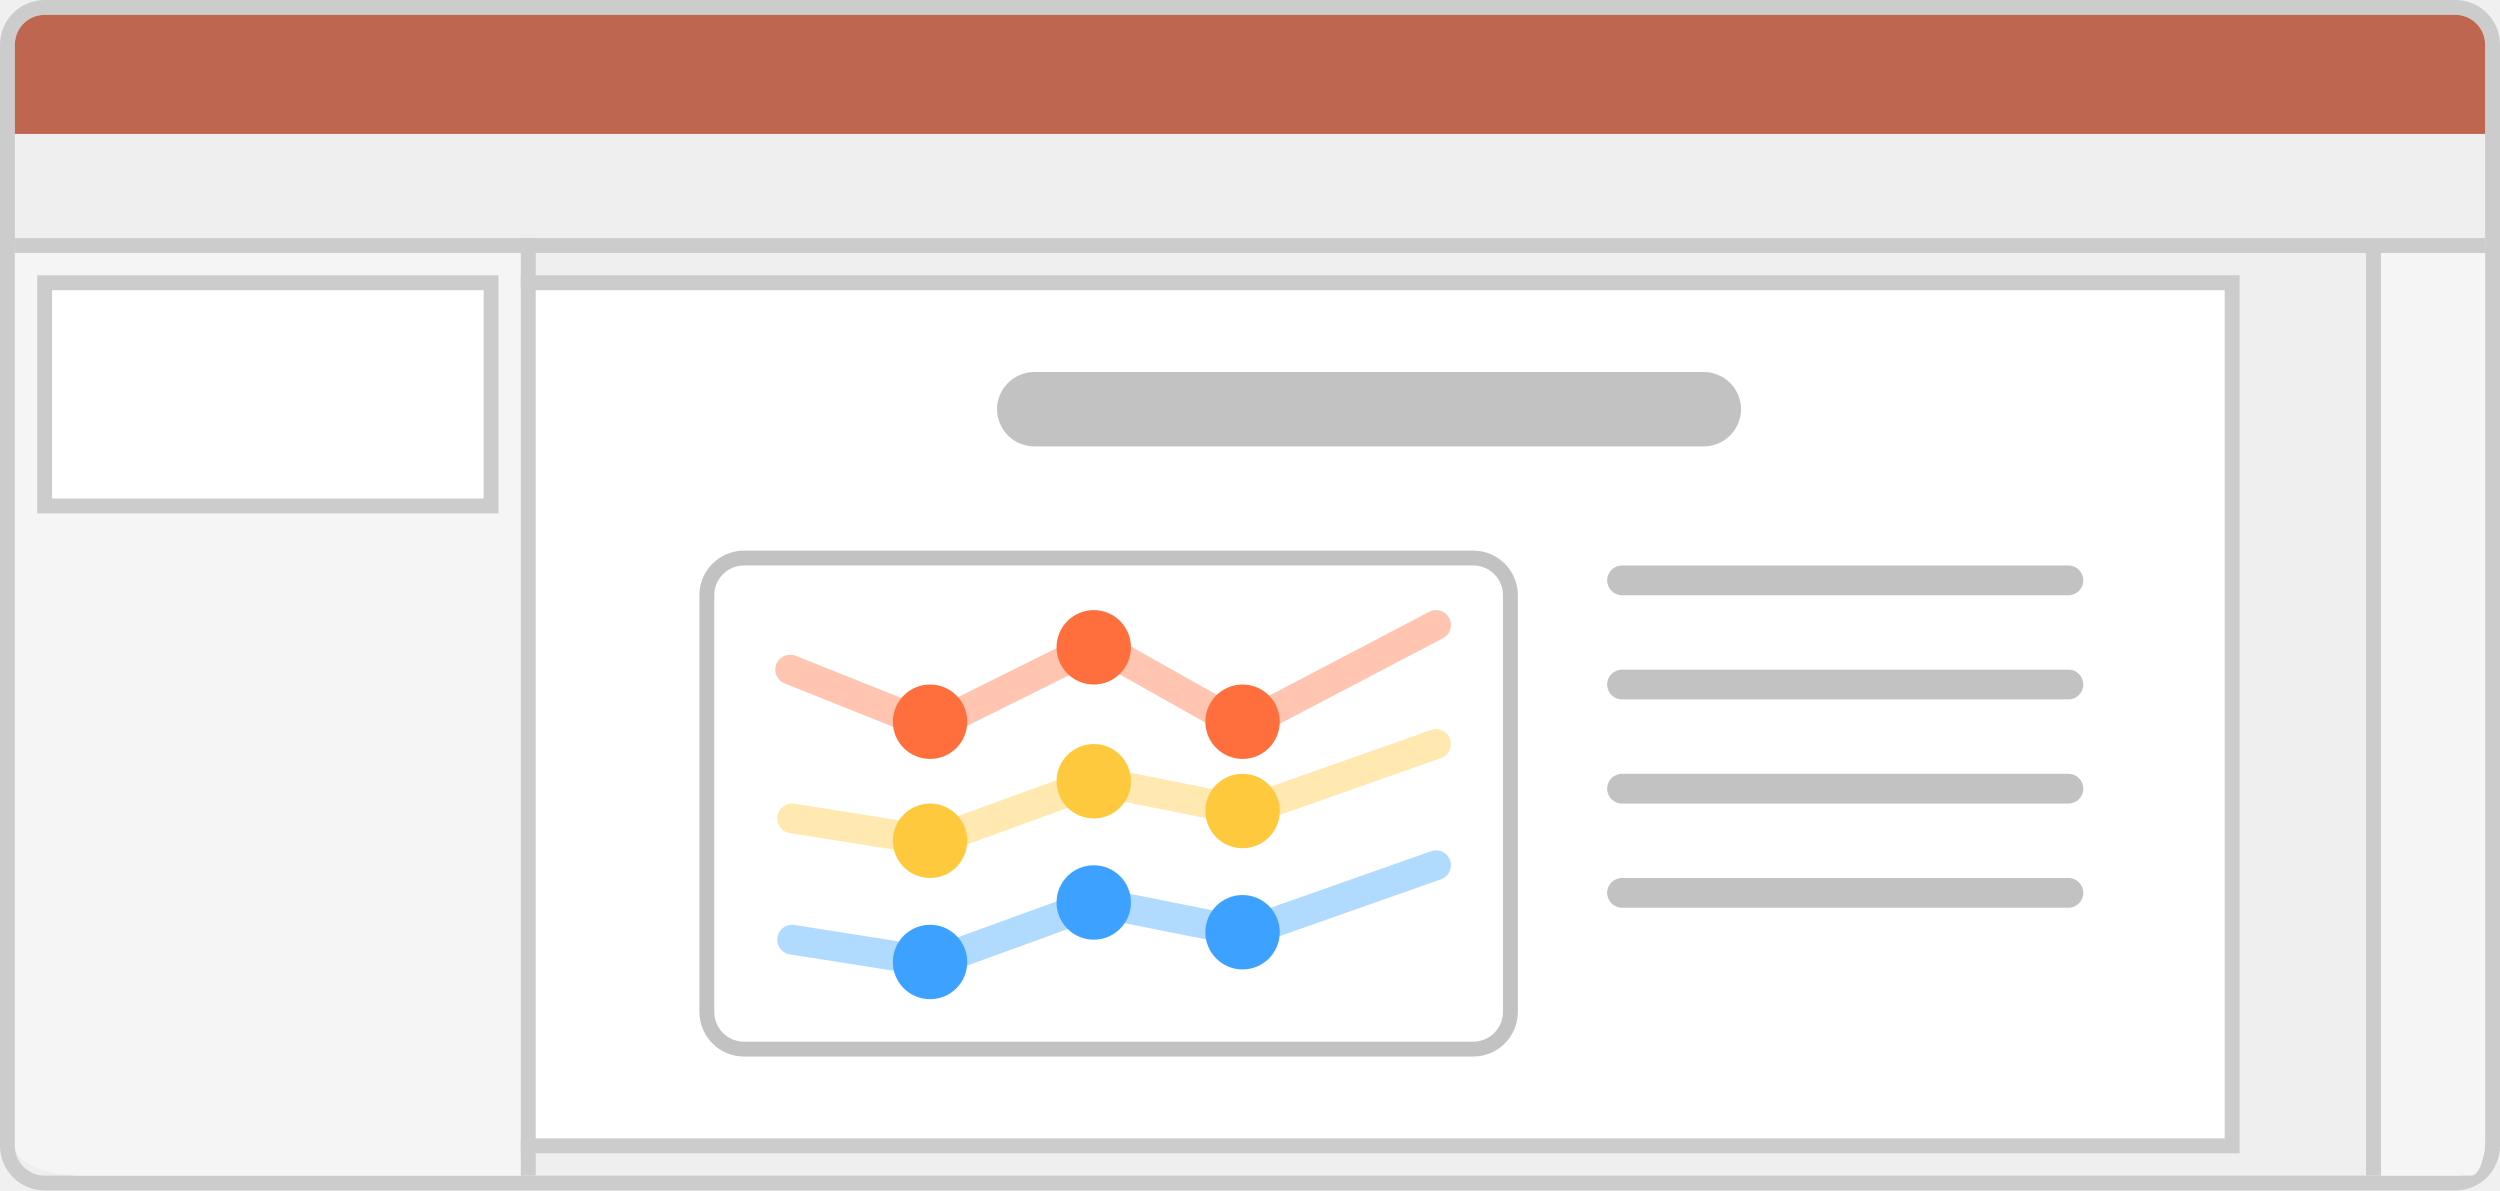
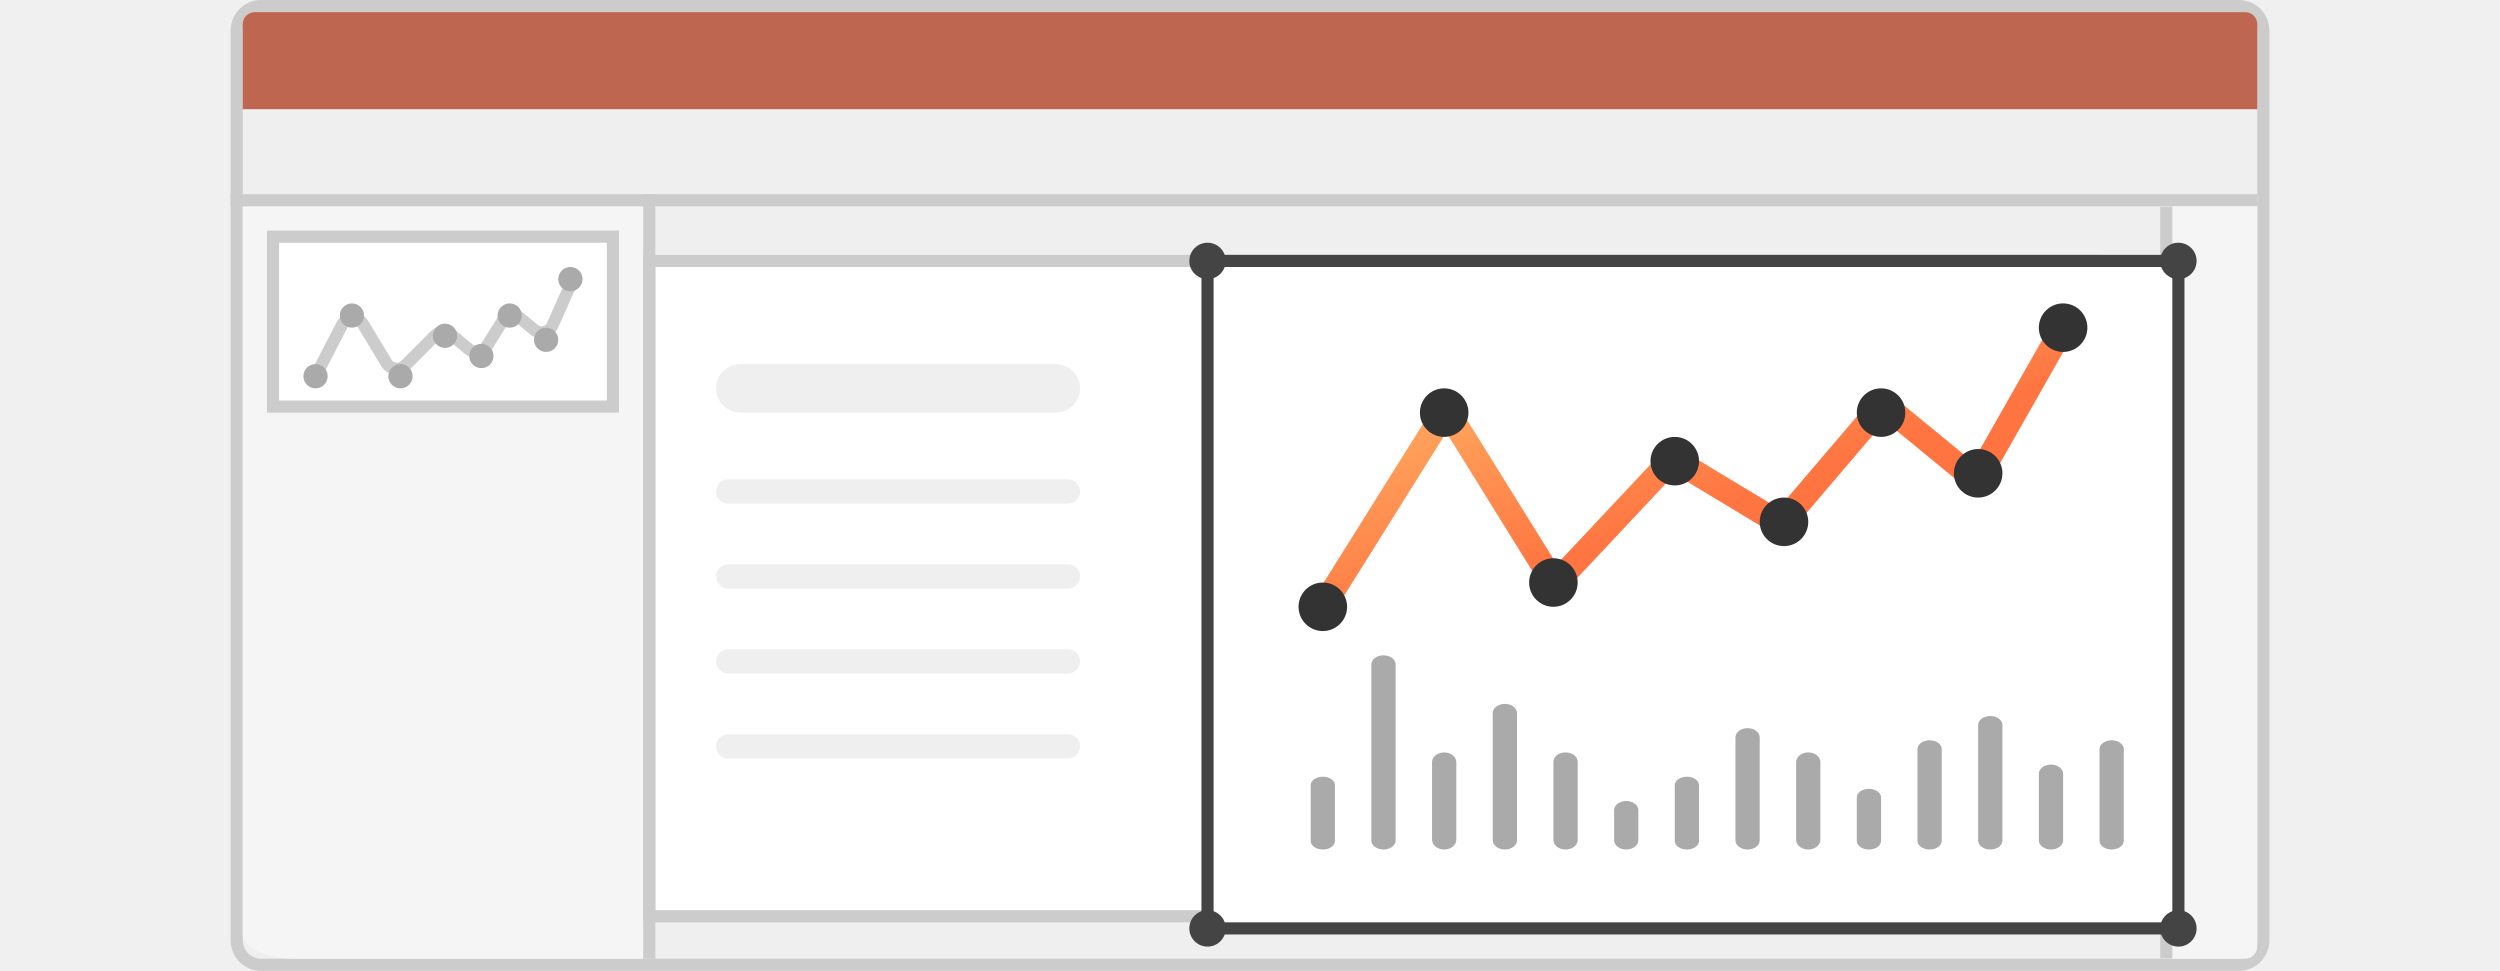
- <svg xmlns="http://www.w3.org/2000/svg" width="168" height="80" viewBox="0 0 168 80" fill="none">
-   <g clip-path="url(#clip0_26_69)">
-     <path d="M0.5 3C0.5 1.619 1.619 0.5 3 0.5H165C166.381 0.5 167.5 1.619 167.5 3V77C167.5 78.381 166.381 79.5 165 79.5H3C1.619 79.5 0.5 78.381 0.5 77V3Z" fill="#EFEFEF" stroke="#CCCCCC" />
-     <path d="M33.45 19H33V19.483V76.517V77H33.45H149.55H150V76.517V19.483V19H149.55H33.45Z" fill="white" stroke="#CCCCCC" />
-     <path d="M1 17H35V79H5.533C3.03 79 1 78.105 1 77V17Z" fill="#F5F5F5" />
-     <path d="M167 17H160V79H166.074C166.585 79 167 77.873 167 76.483V17Z" fill="#F5F5F5" />
-     <path d="M1 3C1 1.895 1.895 1 3 1H165C166.105 1 167 1.895 167 3V9H1V3Z" fill="#BE664F" />
-     <path fill-rule="evenodd" clip-rule="evenodd" d="M167 17H1V16H167V17Z" fill="#CCCCCC" />
-     <path fill-rule="evenodd" clip-rule="evenodd" d="M36 16V79H35V16H36Z" fill="#CCCCCC" />
-     <path fill-rule="evenodd" clip-rule="evenodd" d="M160 17V79H159V17H160Z" fill="#CCCCCC" />
-     <path d="M125.701 33.242L124.945 31.25L124.225 33.242H125.701ZM127.008 35H126.366L125.868 33.693H124.069L123.595 35H122.994L124.644 30.705H125.256L127.008 35Z" fill="white" />
-     <path d="M3.115 19H3V19.125V33.875V34H3.115H32.885H33V33.875V19.125V19H32.885H3.115Z" fill="white" stroke="#CCCCCC" />
-     <path d="M69.5 26.5H114.5C115.052 26.5 115.5 26.948 115.5 27.5C115.5 28.052 115.052 28.5 114.5 28.5H69.5C68.948 28.5 68.5 28.052 68.5 27.5C68.5 26.948 68.948 26.5 69.5 26.5Z" stroke="#333333" stroke-opacity="0.3" stroke-width="3" />
-     <mask id="path-12-inside-1_26_69" fill="white">
-       <path d="M108 39C108 38.448 108.448 38 109 38H139C139.552 38 140 38.448 140 39V39C140 39.552 139.552 40 139 40H109C108.448 40 108 39.552 108 39V39Z" />
-     </mask>
-     <path d="M109 40H139V36H109V40ZM139 38H109V42H139V38ZM109 38C109.552 38 110 38.448 110 39H106C106 40.657 107.343 42 109 42V38ZM138 39C138 38.448 138.448 38 139 38V42C140.657 42 142 40.657 142 39H138ZM139 40C138.448 40 138 39.552 138 39H142C142 37.343 140.657 36 139 36V40ZM109 36C107.343 36 106 37.343 106 39H110C110 39.552 109.552 40 109 40V36Z" fill="#333333" fill-opacity="0.3" mask="url(#path-12-inside-1_26_69)" />
-     <mask id="path-14-inside-2_26_69" fill="white">
-       <path d="M108 46C108 45.448 108.448 45 109 45H139C139.552 45 140 45.448 140 46V46C140 46.552 139.552 47 139 47H109C108.448 47 108 46.552 108 46V46Z" />
-     </mask>
-     <path d="M109 47H139V43H109V47ZM139 45H109V49H139V45ZM109 45C109.552 45 110 45.448 110 46H106C106 47.657 107.343 49 109 49V45ZM138 46C138 45.448 138.448 45 139 45V49C140.657 49 142 47.657 142 46H138ZM139 47C138.448 47 138 46.552 138 46H142C142 44.343 140.657 43 139 43V47ZM109 43C107.343 43 106 44.343 106 46H110C110 46.552 109.552 47 109 47V43Z" fill="#333333" fill-opacity="0.3" mask="url(#path-14-inside-2_26_69)" />
-     <mask id="path-16-inside-3_26_69" fill="white">
-       <path d="M108 53C108 52.448 108.448 52 109 52H139C139.552 52 140 52.448 140 53V53C140 53.552 139.552 54 139 54H109C108.448 54 108 53.552 108 53V53Z" />
-     </mask>
-     <path d="M109 54H139V50H109V54ZM139 52H109V56H139V52ZM109 52C109.552 52 110 52.448 110 53H106C106 54.657 107.343 56 109 56V52ZM138 53C138 52.448 138.448 52 139 52V56C140.657 56 142 54.657 142 53H138ZM139 54C138.448 54 138 53.552 138 53H142C142 51.343 140.657 50 139 50V54ZM109 50C107.343 50 106 51.343 106 53H110C110 53.552 109.552 54 109 54V50Z" fill="#333333" fill-opacity="0.3" mask="url(#path-16-inside-3_26_69)" />
-     <mask id="path-18-inside-4_26_69" fill="white">
-       <path d="M108 60C108 59.448 108.448 59 109 59H139C139.552 59 140 59.448 140 60V60C140 60.552 139.552 61 139 61H109C108.448 61 108 60.552 108 60V60Z" />
-     </mask>
-     <path d="M109 61H139V57H109V61ZM139 59H109V63H139V59ZM109 59C109.552 59 110 59.448 110 60H106C106 61.657 107.343 63 109 63V59ZM138 60C138 59.448 138.448 59 139 59V63C140.657 63 142 61.657 142 60H138ZM139 61C138.448 61 138 60.552 138 60H142C142 58.343 140.657 57 139 57V61ZM109 57C107.343 57 106 58.343 106 60H110C110 60.552 109.552 61 109 61V57Z" fill="#333333" fill-opacity="0.3" mask="url(#path-18-inside-4_26_69)" />
-     <rect x="47.5" y="37.5" width="54" height="33" rx="2.5" stroke="#C2C2C2" />
-     <path d="M53.23 55L62.73 56.5L73.73 52.5L83.73 54.5L96.5 50" stroke="#FFC93D" stroke-opacity="0.4" stroke-width="2" stroke-linecap="round" />
-     <circle cx="62.5" cy="56.5" r="2.5" fill="#FFC93D" />
-     <circle cx="73.5" cy="52.5" r="2.5" fill="#FFC93D" />
-     <path d="M53.099 45L62.657 48.818L73.73 43.318L83.5 48.818L96.5 42" stroke="#FF6F3D" stroke-opacity="0.4" stroke-width="2" stroke-linecap="round" />
-     <circle cx="62.5" cy="48.5" r="2.5" fill="#FF6F3D" />
-     <circle cx="83.5" cy="48.5" r="2.5" fill="#FF6F3D" />
-     <circle cx="83.5" cy="54.5" r="2.5" fill="#FFC93D" />
-     <path d="M53.23 63.146L62.73 64.646L73.73 60.646L83.73 62.646L96.5 58.146" stroke="#3DA2FF" stroke-opacity="0.4" stroke-width="2" stroke-linecap="round" />
-     <circle cx="62.5" cy="64.646" r="2.5" fill="#3DA2FF" />
-     <circle cx="73.5" cy="60.646" r="2.5" fill="#3DA2FF" />
-     <circle cx="83.5" cy="62.646" r="2.5" fill="#3DA2FF" />
-     <circle cx="73.5" cy="43.5" r="2.5" fill="#FF6F3D" />
-   </g>
+ <svg xmlns="http://www.w3.org/2000/svg" width="206" height="80" viewBox="0 0 206 80" fill="none">
+   <path d="M19.5 2.532C19.5 1.406 20.405 0.5 21.515 0.5H184.485C185.595 0.5 186.5 1.406 186.5 2.532V77.468C186.5 78.594 185.595 79.5 184.485 79.5H21.515C20.405 79.5 19.5 78.594 19.5 77.468V2.532Z" fill="#EFEFEF" stroke="#CCCCCC" />
+   <path d="M53.5 75.5V21.5H172.5V75.5H53.5Z" fill="white" stroke="#CCCCCC" />
+   <path d="M20 17H53V79H24.4C21.97 79 20 78.105 20 77V17Z" fill="#F5F5F5" />
+   <path d="M20 2C20 1.448 20.448 1 21 1H185C185.552 1 186 1.448 186 2V9H20V2Z" fill="#BE664F" />
+   <path fill-rule="evenodd" clip-rule="evenodd" d="M186 17H19V16H186V17Z" fill="#CCCCCC" />
+   <path fill-rule="evenodd" clip-rule="evenodd" d="M54 16V79H53V16H54Z" fill="#CCCCCC" />
+   <path d="M144.201 32.742L143.445 30.75L142.725 32.742H144.201ZM145.508 34.5H144.866L144.368 33.193H142.569L142.095 34.5H141.494L143.144 30.205H143.756L145.508 34.5Z" fill="white" />
+   <path d="M22.5 33.5V19.5H50.5V33.5H22.5Z" fill="white" stroke="#CCCCCC" />
+   <path d="M26 31L28.179 26.78C28.538 26.085 29.52 26.053 29.924 26.723L31.84 29.905C32.176 30.462 32.944 30.555 33.404 30.096L35.854 27.646C36.22 27.28 36.804 27.253 37.202 27.585L38.619 28.766C39.085 29.154 39.786 29.042 40.108 28.528L41.392 26.472C41.714 25.958 42.415 25.846 42.881 26.234L43.983 27.153C44.493 27.578 45.268 27.397 45.537 26.791L47 23.5" stroke="#CCCCCC" stroke-linecap="round" />
+   <path d="M27 31C27 30.448 26.552 30 26 30C25.447 30 25 30.448 25 31C25 31.552 25.448 32 26 32C26.552 32 27 31.552 27 31Z" fill="#AAAAAA" />
+   <path d="M30 26C30 25.448 29.552 25 29 25C28.447 25 28 25.448 28 26C28 26.552 28.448 27 29 27C29.552 27 30 26.552 30 26Z" fill="#AAAAAA" />
+   <path d="M37.667 27.667C37.667 28.219 37.219 28.667 36.667 28.667C36.113 28.667 35.667 28.218 35.667 27.667C35.667 27.115 36.115 26.667 36.667 26.667C37.219 26.667 37.667 27.115 37.667 27.667Z" fill="#AAAAAA" />
+   <path d="M40.667 29.333C40.667 29.885 40.219 30.333 39.667 30.333C39.113 30.333 38.667 29.885 38.667 29.333C38.667 28.781 39.115 28.333 39.667 28.333C40.219 28.333 40.667 28.781 40.667 29.333Z" fill="#AAAAAA" />
+   <path d="M43 26C43 26.552 42.552 27 42 27C41.447 27 41 26.552 41 26C41 25.448 41.448 25 42 25C42.552 25 43 25.448 43 26Z" fill="#AAAAAA" />
+   <path d="M46 28C46 28.552 45.552 29 45 29C44.447 29 44 28.552 44 28C44 27.448 44.448 27 45 27C45.552 27 46 27.448 46 28Z" fill="#AAAAAA" />
+   <path d="M48 23C48 23.552 47.552 24 47 24C46.447 24 46 23.552 46 23C46 22.448 46.448 22 47 22C47.552 22 48 22.448 48 23Z" fill="#AAAAAA" />
+   <path d="M34 31C34 31.552 33.552 32 33 32C32.447 32 32 31.552 32 31C32 30.448 32.448 30 33 30C33.552 30 34 30.448 34 31Z" fill="#AAAAAA" />
+   <path d="M60.5 32C60.5 31.724 60.724 31.5 61 31.5H87C87.276 31.5 87.5 31.724 87.5 32C87.5 32.276 87.276 32.5 87 32.5H61C60.724 32.5 60.5 32.276 60.5 32Z" stroke="#EFEFEF" stroke-width="3" />
+   <mask id="path-19-inside-1_32_2" fill="white">
+     <path d="M59 40.5C59 39.948 59.448 39.5 60 39.5H88C88.552 39.5 89 39.948 89 40.5C89 41.052 88.552 41.5 88 41.5H60C59.448 41.5 59 41.052 59 40.5Z" />
+   </mask>
+   <path d="M60 41.5H88V37.5H60V41.5ZM88 39.5H60V43.5H88V39.5ZM60 39.5C60.552 39.5 61 39.948 61 40.5H57C57 42.157 58.343 43.5 60 43.5V39.5ZM87 40.5C87 39.948 87.448 39.5 88 39.5V43.5C89.657 43.5 91 42.157 91 40.5H87ZM88 41.5C87.448 41.5 87 41.052 87 40.5H91C91 38.843 89.657 37.5 88 37.5V41.5ZM60 37.5C58.343 37.5 57 38.843 57 40.5H61C61 41.052 60.552 41.5 60 41.5V37.5Z" fill="#EFEFEF" mask="url(#path-19-inside-1_32_2)" />
+   <mask id="path-21-inside-2_32_2" fill="white">
+     <path d="M59 47.5C59 46.948 59.448 46.5 60 46.5H88C88.552 46.5 89 46.948 89 47.5C89 48.052 88.552 48.5 88 48.5H60C59.448 48.5 59 48.052 59 47.5Z" />
+   </mask>
+   <path d="M60 48.5H88V44.5H60V48.5ZM88 46.5H60V50.5H88V46.5ZM60 46.5C60.552 46.5 61 46.948 61 47.5H57C57 49.157 58.343 50.5 60 50.5V46.5ZM87 47.5C87 46.948 87.448 46.5 88 46.5V50.5C89.657 50.5 91 49.157 91 47.5H87ZM88 48.5C87.448 48.5 87 48.052 87 47.5H91C91 45.843 89.657 44.5 88 44.5V48.5ZM60 44.5C58.343 44.5 57 45.843 57 47.5H61C61 48.052 60.552 48.5 60 48.5V44.5Z" fill="#EFEFEF" mask="url(#path-21-inside-2_32_2)" />
+   <mask id="path-23-inside-3_32_2" fill="white">
+     <path d="M59 54.5C59 53.948 59.448 53.5 60 53.5H88C88.552 53.5 89 53.948 89 54.5C89 55.052 88.552 55.5 88 55.5H60C59.448 55.5 59 55.052 59 54.5Z" />
+   </mask>
+   <path d="M60 55.5H88V51.5H60V55.5ZM88 53.5H60V57.5H88V53.5ZM60 53.5C60.552 53.5 61 53.948 61 54.5H57C57 56.157 58.343 57.5 60 57.5V53.5ZM87 54.5C87 53.948 87.448 53.5 88 53.5V57.5C89.657 57.5 91 56.157 91 54.5H87ZM88 55.5C87.448 55.5 87 55.052 87 54.5H91C91 52.843 89.657 51.5 88 51.5V55.5ZM60 51.5C58.343 51.5 57 52.843 57 54.5H61C61 55.052 60.552 55.5 60 55.5V51.5Z" fill="#EFEFEF" mask="url(#path-23-inside-3_32_2)" />
+   <mask id="path-25-inside-4_32_2" fill="white">
+     <path d="M59 61.5C59 60.948 59.448 60.5 60 60.5H88C88.552 60.5 89 60.948 89 61.5C89 62.052 88.552 62.5 88 62.5H60C59.448 62.5 59 62.052 59 61.5Z" />
+   </mask>
+   <path d="M60 62.5H88V58.5H60V62.5ZM88 60.5H60V64.5H88V60.5ZM60 60.5C60.552 60.5 61 60.948 61 61.5H57C57 63.157 58.343 64.5 60 64.5V60.5ZM87 61.5C87 60.948 87.448 60.5 88 60.5V64.5C89.657 64.5 91 63.157 91 61.5H87ZM88 62.5C87.448 62.5 87 62.052 87 61.5H91C91 59.843 89.657 58.5 88 58.5V62.5ZM60 58.5C58.343 58.5 57 59.843 57 61.5H61C61 62.052 60.552 62.5 60 62.5V58.5Z" fill="#EFEFEF" mask="url(#path-25-inside-4_32_2)" />
+   <mask id="path-27-inside-5_32_2" fill="white">
+     <path d="M178 17H186V78C186 78.552 185.552 79 185 79H178V17Z" />
+   </mask>
+   <path d="M178 17H186V78C186 78.552 185.552 79 185 79H178V17Z" fill="#F5F5F5" />
+   <path d="M178 17H186H178ZM186 79H178H186ZM177 79V17H179V79H177ZM186 17V79V17Z" fill="#CCCCCC" mask="url(#path-27-inside-5_32_2)" />
+   <rect x="99.5" y="21.5" width="80" height="55" fill="white" stroke="#444444" />
+   <path fill-rule="evenodd" clip-rule="evenodd" d="M109 64C109.552 64 110 64.316 110 64.706V69.294C110 69.684 109.552 70 109 70C108.448 70 108 69.684 108 69.294V64.706C108 64.316 108.448 64 109 64Z" fill="#AAAAAA" />
+   <path fill-rule="evenodd" clip-rule="evenodd" d="M114 54C114.552 54 115 54.333 115 54.744V69.256C115 69.667 114.552 70 114 70C113.448 70 113 69.667 113 69.256V54.744C113 54.333 113.448 54 114 54Z" fill="#AAAAAA" />
+   <path fill-rule="evenodd" clip-rule="evenodd" d="M119 62C119.552 62 120 62.36 120 62.804V69.195C120 69.64 119.552 70 119 70C118.448 70 118 69.64 118 69.195V62.804C118 62.36 118.448 62 119 62Z" fill="#AAAAAA" />
+   <path fill-rule="evenodd" clip-rule="evenodd" d="M124 58C123.448 58 123 58.342 123 58.763V69.237C123 69.658 123.448 70 124 70C124.552 70 125 69.658 125 69.237V58.763C125 58.342 124.552 58 124 58Z" fill="#AAAAAA" />
+   <path fill-rule="evenodd" clip-rule="evenodd" d="M129 62C128.448 62 128 62.347 128 62.776V69.224C128 69.653 128.448 70 129 70C129.552 70 130 69.653 130 69.224V62.776C130 62.347 129.552 62 129 62Z" fill="#AAAAAA" />
+   <path fill-rule="evenodd" clip-rule="evenodd" d="M134 66C134.552 66 135 66.341 135 66.762V69.238C135 69.659 134.552 70 134 70C133.448 70 133 69.659 133 69.238V66.762C133 66.341 133.448 66 134 66Z" fill="#AAAAAA" />
+   <path fill-rule="evenodd" clip-rule="evenodd" d="M139 64C139.552 64 140 64.316 140 64.706V69.294C140 69.684 139.552 70 139 70C138.448 70 138 69.684 138 69.294V64.706C138 64.316 138.448 64 139 64Z" fill="#AAAAAA" />
+   <path fill-rule="evenodd" clip-rule="evenodd" d="M144 60C143.448 60 143 60.339 143 60.758V69.242C143 69.661 143.448 70 144 70C144.552 70 145 69.661 145 69.242V60.758C145 60.339 144.552 60 144 60Z" fill="#AAAAAA" />
+   <path fill-rule="evenodd" clip-rule="evenodd" d="M149 62C148.448 62 148 62.36 148 62.804V69.195C148 69.64 148.448 70 149 70C149.552 70 150 69.64 150 69.195V62.804C150 62.36 149.552 62 149 62Z" fill="#AAAAAA" />
+   <path fill-rule="evenodd" clip-rule="evenodd" d="M154 65C153.448 65 153 65.317 153 65.709V69.291C153 69.683 153.448 70 154 70C154.552 70 155 69.683 155 69.291V65.709C155 65.317 154.552 65 154 65Z" fill="#AAAAAA" />
+   <path fill-rule="evenodd" clip-rule="evenodd" d="M159 61C159.552 61 160 61.323 160 61.722V69.278C160 69.677 159.552 70 159 70C158.448 70 158 69.677 158 69.278V61.722C158 61.323 158.448 61 159 61Z" fill="#AAAAAA" />
+   <path fill-rule="evenodd" clip-rule="evenodd" d="M164 59C164.552 59 165 59.328 165 59.733V69.267C165 69.672 164.552 70 164 70C163.448 70 163 69.672 163 69.267V59.733C163 59.328 163.448 59 164 59Z" fill="#AAAAAA" />
+   <path fill-rule="evenodd" clip-rule="evenodd" d="M169 63C169.552 63 170 63.34 170 63.759V69.241C170 69.66 169.552 70 169 70C168.448 70 168 69.66 168 69.241V63.759C168 63.34 168.448 63 169 63Z" fill="#AAAAAA" />
+   <path fill-rule="evenodd" clip-rule="evenodd" d="M174 61C174.552 61 175 61.323 175 61.722V69.278C175 69.677 174.552 70 174 70C173.448 70 173 69.677 173 69.278V61.722C173 61.323 173.448 61 174 61Z" fill="#AAAAAA" />
+   <circle cx="99.5" cy="76.5" r="1.5" fill="#444444" />
+   <circle cx="179.5" cy="76.5" r="1.5" fill="#444444" />
+   <circle cx="99.5" cy="21.5" r="1.5" fill="#444444" />
+   <circle cx="179.5" cy="21.5" r="1.5" fill="#444444" />
+   <path d="M109 50L118.324 35.104C118.717 34.477 119.631 34.479 120.021 35.107L127.427 47.028C127.774 47.586 128.556 47.663 129.005 47.184L137.266 38.382C137.589 38.038 138.108 37.966 138.512 38.21L146.031 42.749C146.451 43.002 146.992 42.914 147.309 42.541L154.55 34.043C154.903 33.628 155.524 33.573 155.946 33.919L161.931 38.836C162.41 39.23 163.129 39.097 163.435 38.557L170 27" stroke="url(#paint0_linear_32_2)" stroke-width="2" stroke-linecap="round" />
+   <path d="M111 50C111 48.896 110.104 48 109 48C107.893 48 107 48.897 107 50C107 51.104 107.896 52 109 52C110.104 52 111 51.104 111 50Z" fill="#333333" />
+   <path d="M121 34C121 32.896 120.104 32 119 32C117.893 32 117 32.897 117 34C117 35.104 117.896 36 119 36C120.104 36 121 35.104 121 34Z" fill="#333333" />
+   <path d="M140 38C140 39.104 139.104 40 138 40C136.893 40 136 39.103 136 38C136 36.896 136.896 36 138 36C139.104 36 140 36.896 140 38Z" fill="#333333" />
+   <path d="M149 43C149 44.104 148.104 45 147 45C145.893 45 145 44.103 145 43C145 41.896 145.896 41 147 41C148.104 41 149 41.896 149 43Z" fill="#333333" />
+   <path d="M157 34C157 35.104 156.104 36 155 36C153.893 36 153 35.103 153 34C153 32.896 153.896 32 155 32C156.104 32 157 32.896 157 34Z" fill="#333333" />
+   <path d="M165 39C165 40.104 164.104 41 163 41C161.893 41 161 40.103 161 39C161 37.896 161.896 37 163 37C164.104 37 165 37.896 165 39Z" fill="#333333" />
+   <path d="M172 27C172 28.104 171.104 29 170 29C168.893 29 168 28.104 168 27C168 25.896 168.896 25 170 25C171.104 25 172 25.896 172 27Z" fill="#333333" />
+   <path d="M130 48C130 49.104 129.104 50 128 50C126.893 50 126 49.103 126 48C126 46.896 126.896 46 128 46C129.104 46 130 46.896 130 48Z" fill="#333333" />
  <defs>
-     <clipPath id="clip0_26_69">
-       <rect width="168" height="80" fill="white" />
-     </clipPath>
+     <linearGradient id="paint0_linear_32_2" x1="109" y1="26.102" x2="123.761" y2="66.779" gradientUnits="userSpaceOnUse">
+       <stop stop-color="#FFC671" />
+       <stop offset="0.594" stop-color="#FF7541" />
+       <stop offset="1" stop-color="#FF6F3D" />
+     </linearGradient>
  </defs>
</svg>
